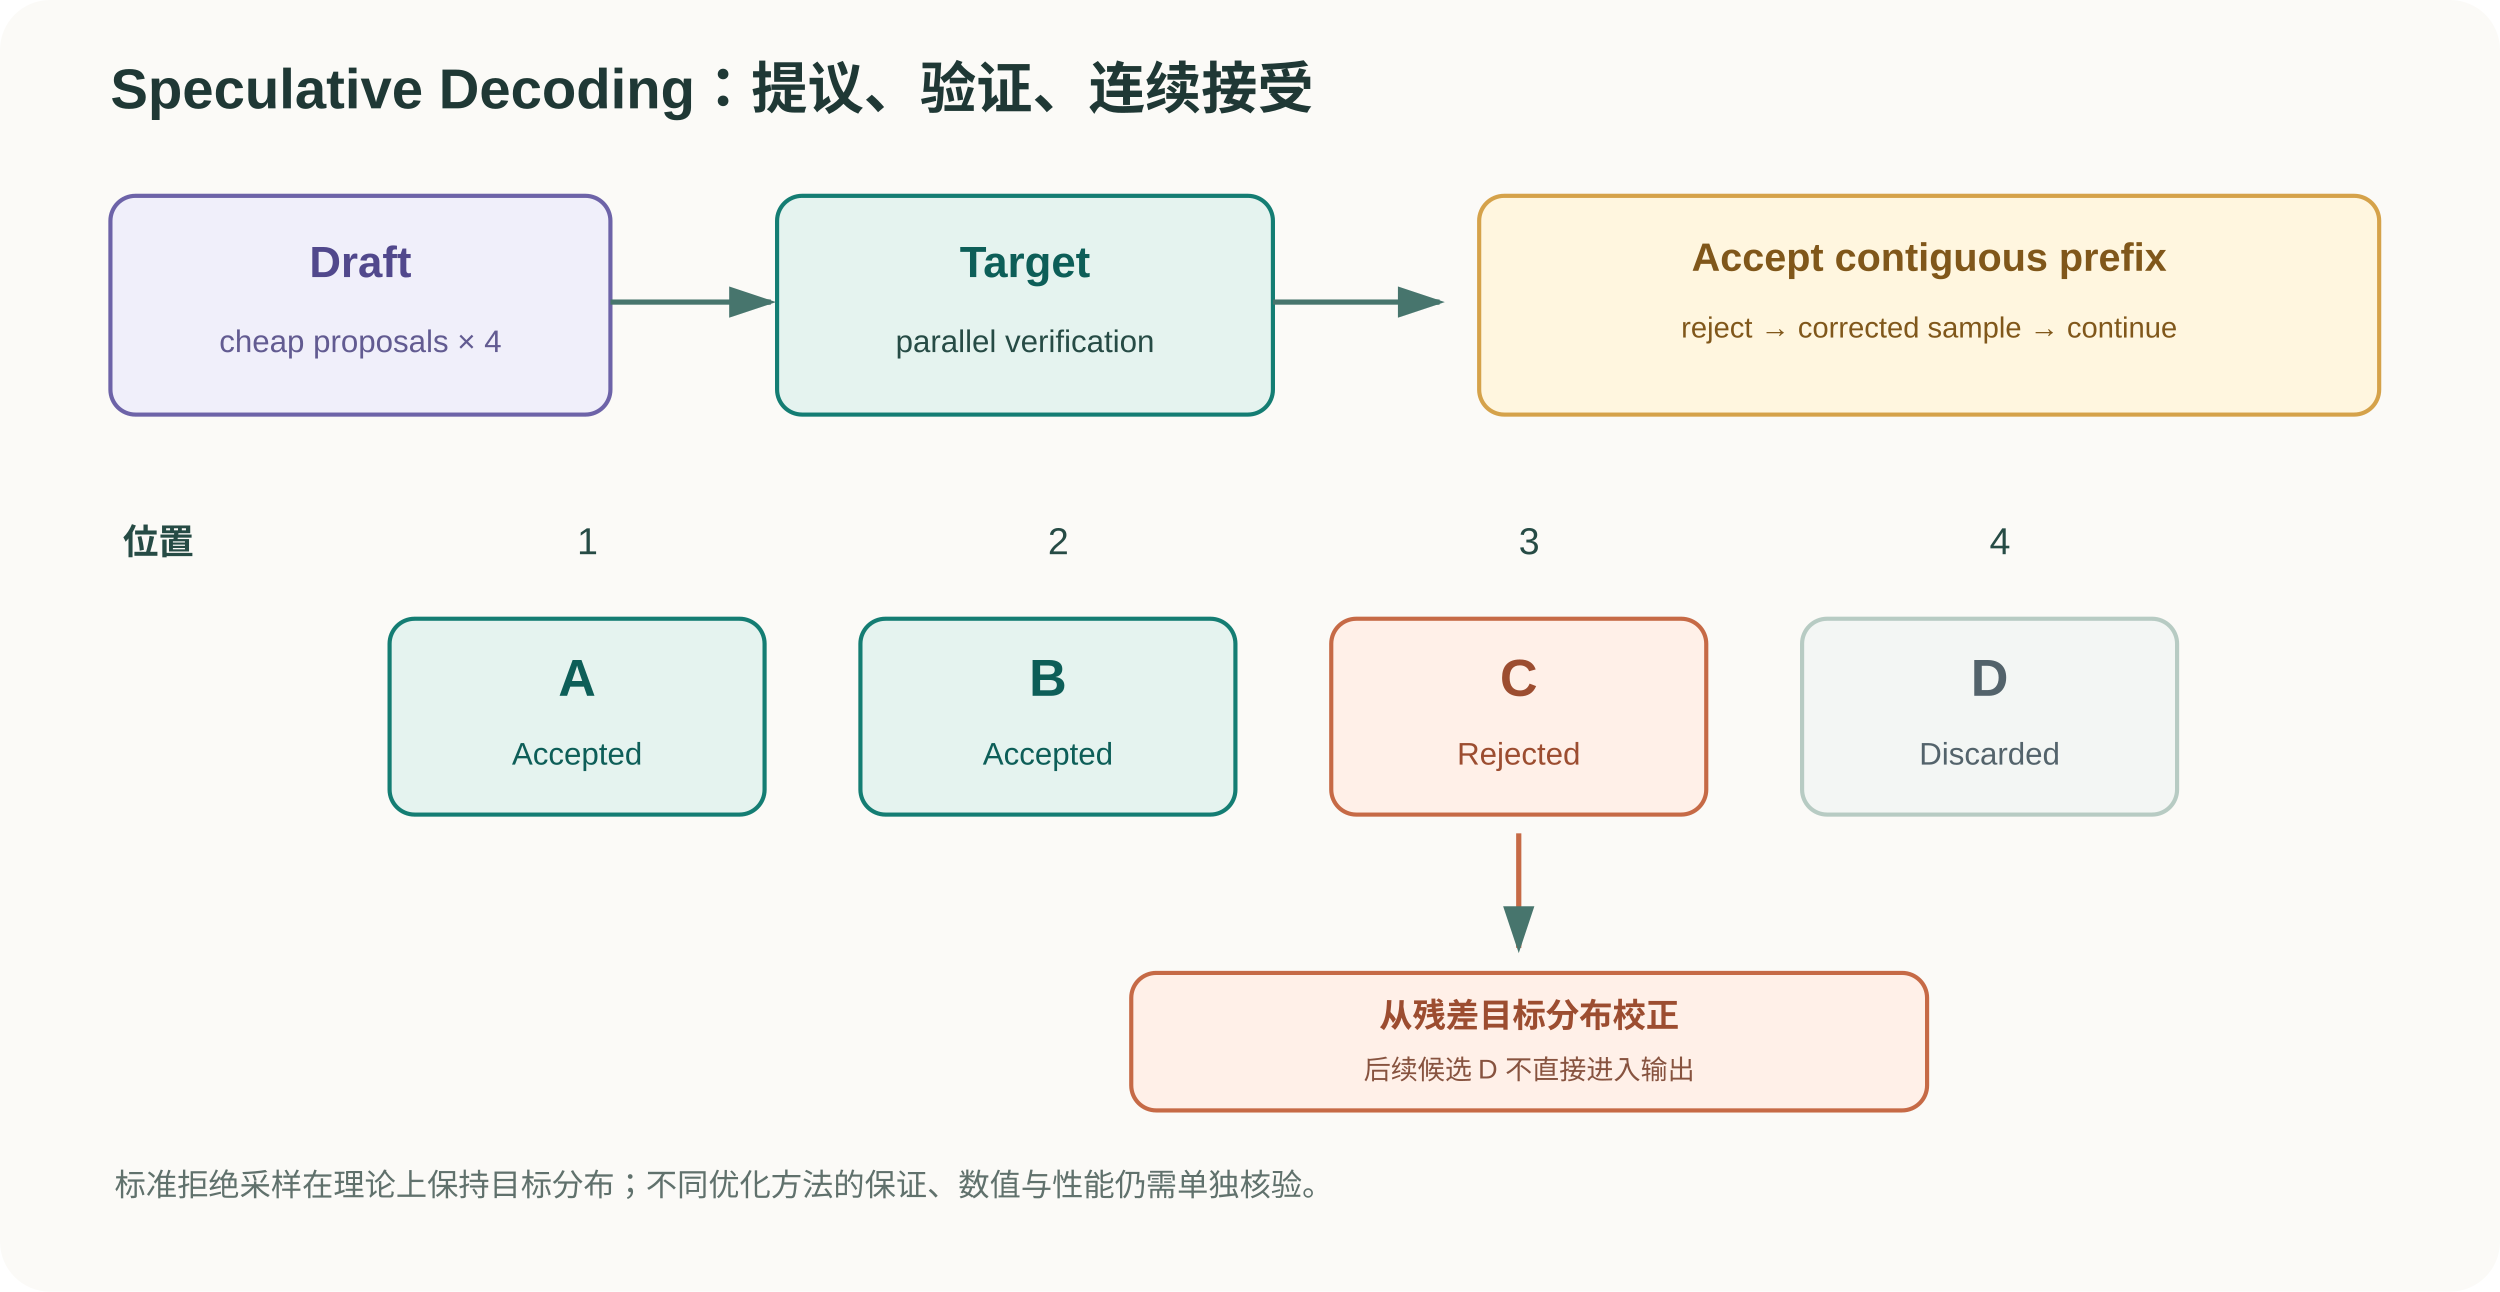
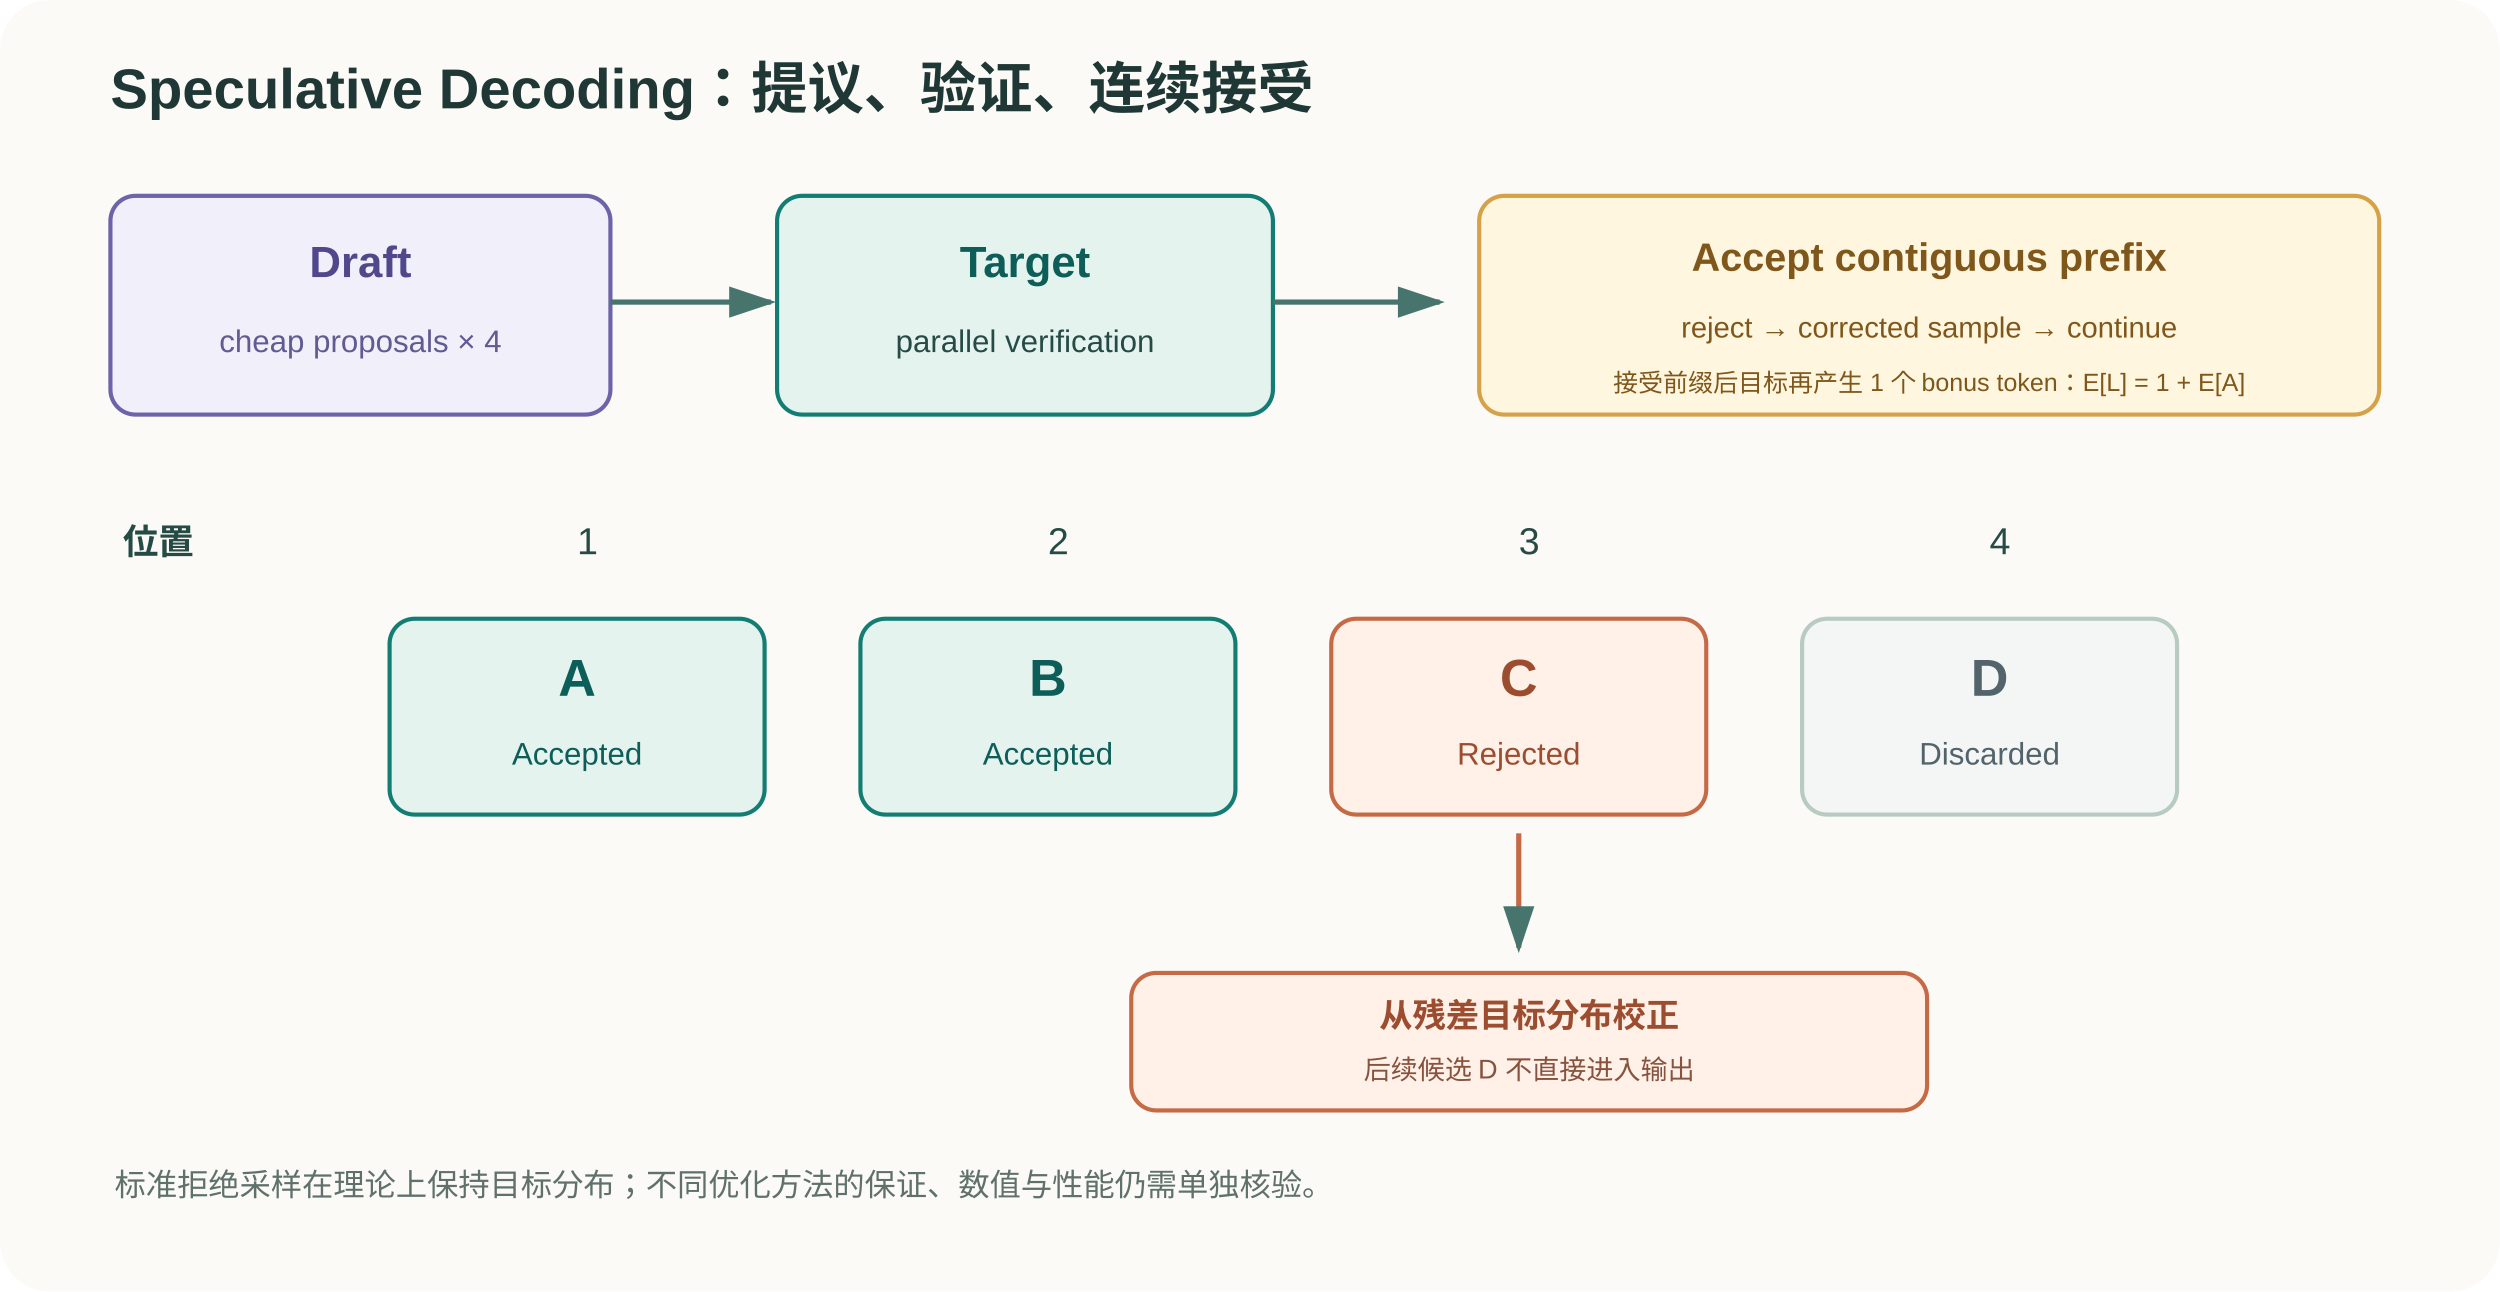
<svg xmlns="http://www.w3.org/2000/svg" viewBox="0 0 1200 620" role="img" aria-labelledby="title desc">
  <defs>
    <marker id="arrow" markerWidth="10" markerHeight="10" refX="8" refY="3" orient="auto">
      <path d="M0 0L9 3L0 6Z" fill="#47756d" />
    </marker>
  </defs>
  <rect width="1200" height="620" rx="24" fill="#fbfaf7" />
  <text x="53" y="52" text-anchor="start" font-family="Arial,'PingFang SC',sans-serif" font-size="27" font-weight="700" fill="#1f3835">Speculative Decoding：提议、验证、连续接受</text>
-   <rect x="53" y="94" width="240" height="105" rx="12" fill="#f0effa" stroke="#6d63a8" stroke-width="2" />
+   <rect id="draft" x="53" y="94" width="240" height="105" rx="12" fill="#f0effa" stroke="#6d63a8" stroke-width="2" />
  <text x="173" y="133" text-anchor="middle" font-family="Arial,'PingFang SC',sans-serif" font-size="21" font-weight="700" fill="#51488c">Draft</text>
  <text x="173" y="169" text-anchor="middle" font-family="Arial,'PingFang SC',sans-serif" font-size="15" font-weight="normal" fill="#625b91">cheap proposals × 4</text>
-   <rect x="373" y="94" width="238" height="105" rx="12" fill="#e5f3ef" stroke="#147d73" stroke-width="2" />
+   <rect id="target" x="373" y="94" width="238" height="105" rx="12" fill="#e5f3ef" stroke="#147d73" stroke-width="2" />
  <text x="492" y="133" text-anchor="middle" font-family="Arial,'PingFang SC',sans-serif" font-size="21" font-weight="700" fill="#0d5e58">Target</text>
  <text x="492" y="169" text-anchor="middle" font-family="Arial,'PingFang SC',sans-serif" font-size="15" font-weight="normal" fill="#264b45">parallel verification</text>
-   <path d="M293 145 L370 145" stroke="#47756d" stroke-width="2.5" fill="none" marker-end="url(#arrow)" />
-   <path d="M611 145 L691 145" stroke="#47756d" stroke-width="2.5" fill="none" marker-end="url(#arrow)" />
-   <rect x="710" y="94" width="432" height="105" rx="12" fill="#fff6df" stroke="#d5a24a" stroke-width="2" />
+   <path id="draft-to-target" d="M293 145 L370 145" stroke="#47756d" stroke-width="2.5" fill="none" marker-end="url(#arrow)" />
+   <path id="target-to-accept" d="M611 145 L691 145" stroke="#47756d" stroke-width="2.5" fill="none" marker-end="url(#arrow)" />
+   <rect id="accept-prefix" x="710" y="94" width="432" height="105" rx="12" fill="#fff6df" stroke="#d5a24a" stroke-width="2" />
  <text x="926" y="130" text-anchor="middle" font-family="Arial,'PingFang SC',sans-serif" font-size="19" font-weight="700" fill="#80571a">Accept contiguous prefix</text>
  <text x="926" y="162" text-anchor="middle" font-family="Arial,'PingFang SC',sans-serif" font-size="14" font-weight="normal" fill="#80571a">reject → corrected sample → continue</text>
+   <text x="926" y="188" text-anchor="middle" font-family="Arial,'PingFang SC',sans-serif" font-size="12" font-weight="normal" fill="#80571a">接受前缀后目标再产生 1 个 bonus token：E[L] = 1 + E[A]</text>
  <text x="59" y="266" text-anchor="start" font-family="Arial,'PingFang SC',sans-serif" font-size="17" font-weight="700" fill="#264b45">位置</text>
  <text x="282" y="266" text-anchor="middle" font-family="Arial,'PingFang SC',sans-serif" font-size="18" font-weight="normal" fill="#264b45">1</text>
  <text x="508" y="266" text-anchor="middle" font-family="Arial,'PingFang SC',sans-serif" font-size="18" font-weight="normal" fill="#264b45">2</text>
  <text x="734" y="266" text-anchor="middle" font-family="Arial,'PingFang SC',sans-serif" font-size="18" font-weight="normal" fill="#264b45">3</text>
  <text x="960" y="266" text-anchor="middle" font-family="Arial,'PingFang SC',sans-serif" font-size="18" font-weight="normal" fill="#264b45">4</text>
-   <rect x="187" y="297" width="180" height="94" rx="12" fill="#e5f3ef" stroke="#147d73" stroke-width="2" />
-   <rect x="413" y="297" width="180" height="94" rx="12" fill="#e5f3ef" stroke="#147d73" stroke-width="2" />
-   <rect x="639" y="297" width="180" height="94" rx="12" fill="#fff0e8" stroke="#c66a46" stroke-width="2" />
-   <rect x="865" y="297" width="180" height="94" rx="12" fill="#f3f6f4" stroke="#b7cbc3" stroke-width="2" />
+   <rect id="pos-1" x="187" y="297" width="180" height="94" rx="12" fill="#e5f3ef" stroke="#147d73" stroke-width="2" />
+   <rect id="pos-2" x="413" y="297" width="180" height="94" rx="12" fill="#e5f3ef" stroke="#147d73" stroke-width="2" />
+   <rect id="pos-3" x="639" y="297" width="180" height="94" rx="12" fill="#fff0e8" stroke="#c66a46" stroke-width="2" />
+   <rect id="pos-4" x="865" y="297" width="180" height="94" rx="12" fill="#f3f6f4" stroke="#b7cbc3" stroke-width="2" />
  <text x="277" y="334" text-anchor="middle" font-family="Arial,'PingFang SC',sans-serif" font-size="25" font-weight="700" fill="#0d5e58">A</text>
  <text x="503" y="334" text-anchor="middle" font-family="Arial,'PingFang SC',sans-serif" font-size="25" font-weight="700" fill="#0d5e58">B</text>
  <text x="729" y="334" text-anchor="middle" font-family="Arial,'PingFang SC',sans-serif" font-size="25" font-weight="700" fill="#9c4d30">C</text>
  <text x="955" y="334" text-anchor="middle" font-family="Arial,'PingFang SC',sans-serif" font-size="25" font-weight="700" fill="#53636b">D</text>
  <text x="277" y="367" text-anchor="middle" font-family="Arial,'PingFang SC',sans-serif" font-size="15" font-weight="normal" fill="#0d5e58">Accepted</text>
  <text x="503" y="367" text-anchor="middle" font-family="Arial,'PingFang SC',sans-serif" font-size="15" font-weight="normal" fill="#0d5e58">Accepted</text>
  <text x="729" y="367" text-anchor="middle" font-family="Arial,'PingFang SC',sans-serif" font-size="15" font-weight="normal" fill="#9c4d30">Rejected</text>
  <text x="955" y="367" text-anchor="middle" font-family="Arial,'PingFang SC',sans-serif" font-size="15" font-weight="normal" fill="#53636b">Discarded</text>
-   <path d="M729 400 L729 455" stroke="#c66a46" stroke-width="2.5" fill="none" marker-end="url(#arrow)" />
-   <rect x="543" y="467" width="382" height="66" rx="12" fill="#fff0e8" stroke="#c66a46" stroke-width="2" />
+   <path id="reject-to-correct" d="M729 400 L729 455" stroke="#c66a46" stroke-width="2.5" fill="none" marker-end="url(#arrow)" />
+   <rect id="residual-box" x="543" y="467" width="382" height="66" rx="12" fill="#fff0e8" stroke="#c66a46" stroke-width="2" />
  <text x="734" y="493" text-anchor="middle" font-family="Arial,'PingFang SC',sans-serif" font-size="16" font-weight="700" fill="#9c4d30">从残差目标分布校正</text>
  <text x="734" y="518" text-anchor="middle" font-family="Arial,'PingFang SC',sans-serif" font-size="13" font-weight="normal" fill="#87533f">后续候选 D 不直接进入输出</text>
  <text x="55" y="574" text-anchor="start" font-family="Arial,'PingFang SC',sans-serif" font-size="15" font-weight="normal" fill="#60716c">标准拒绝采样在理论上保持目标分布；不同优化方法的保证、数值与性能仍需单独核验。</text>
</svg>
